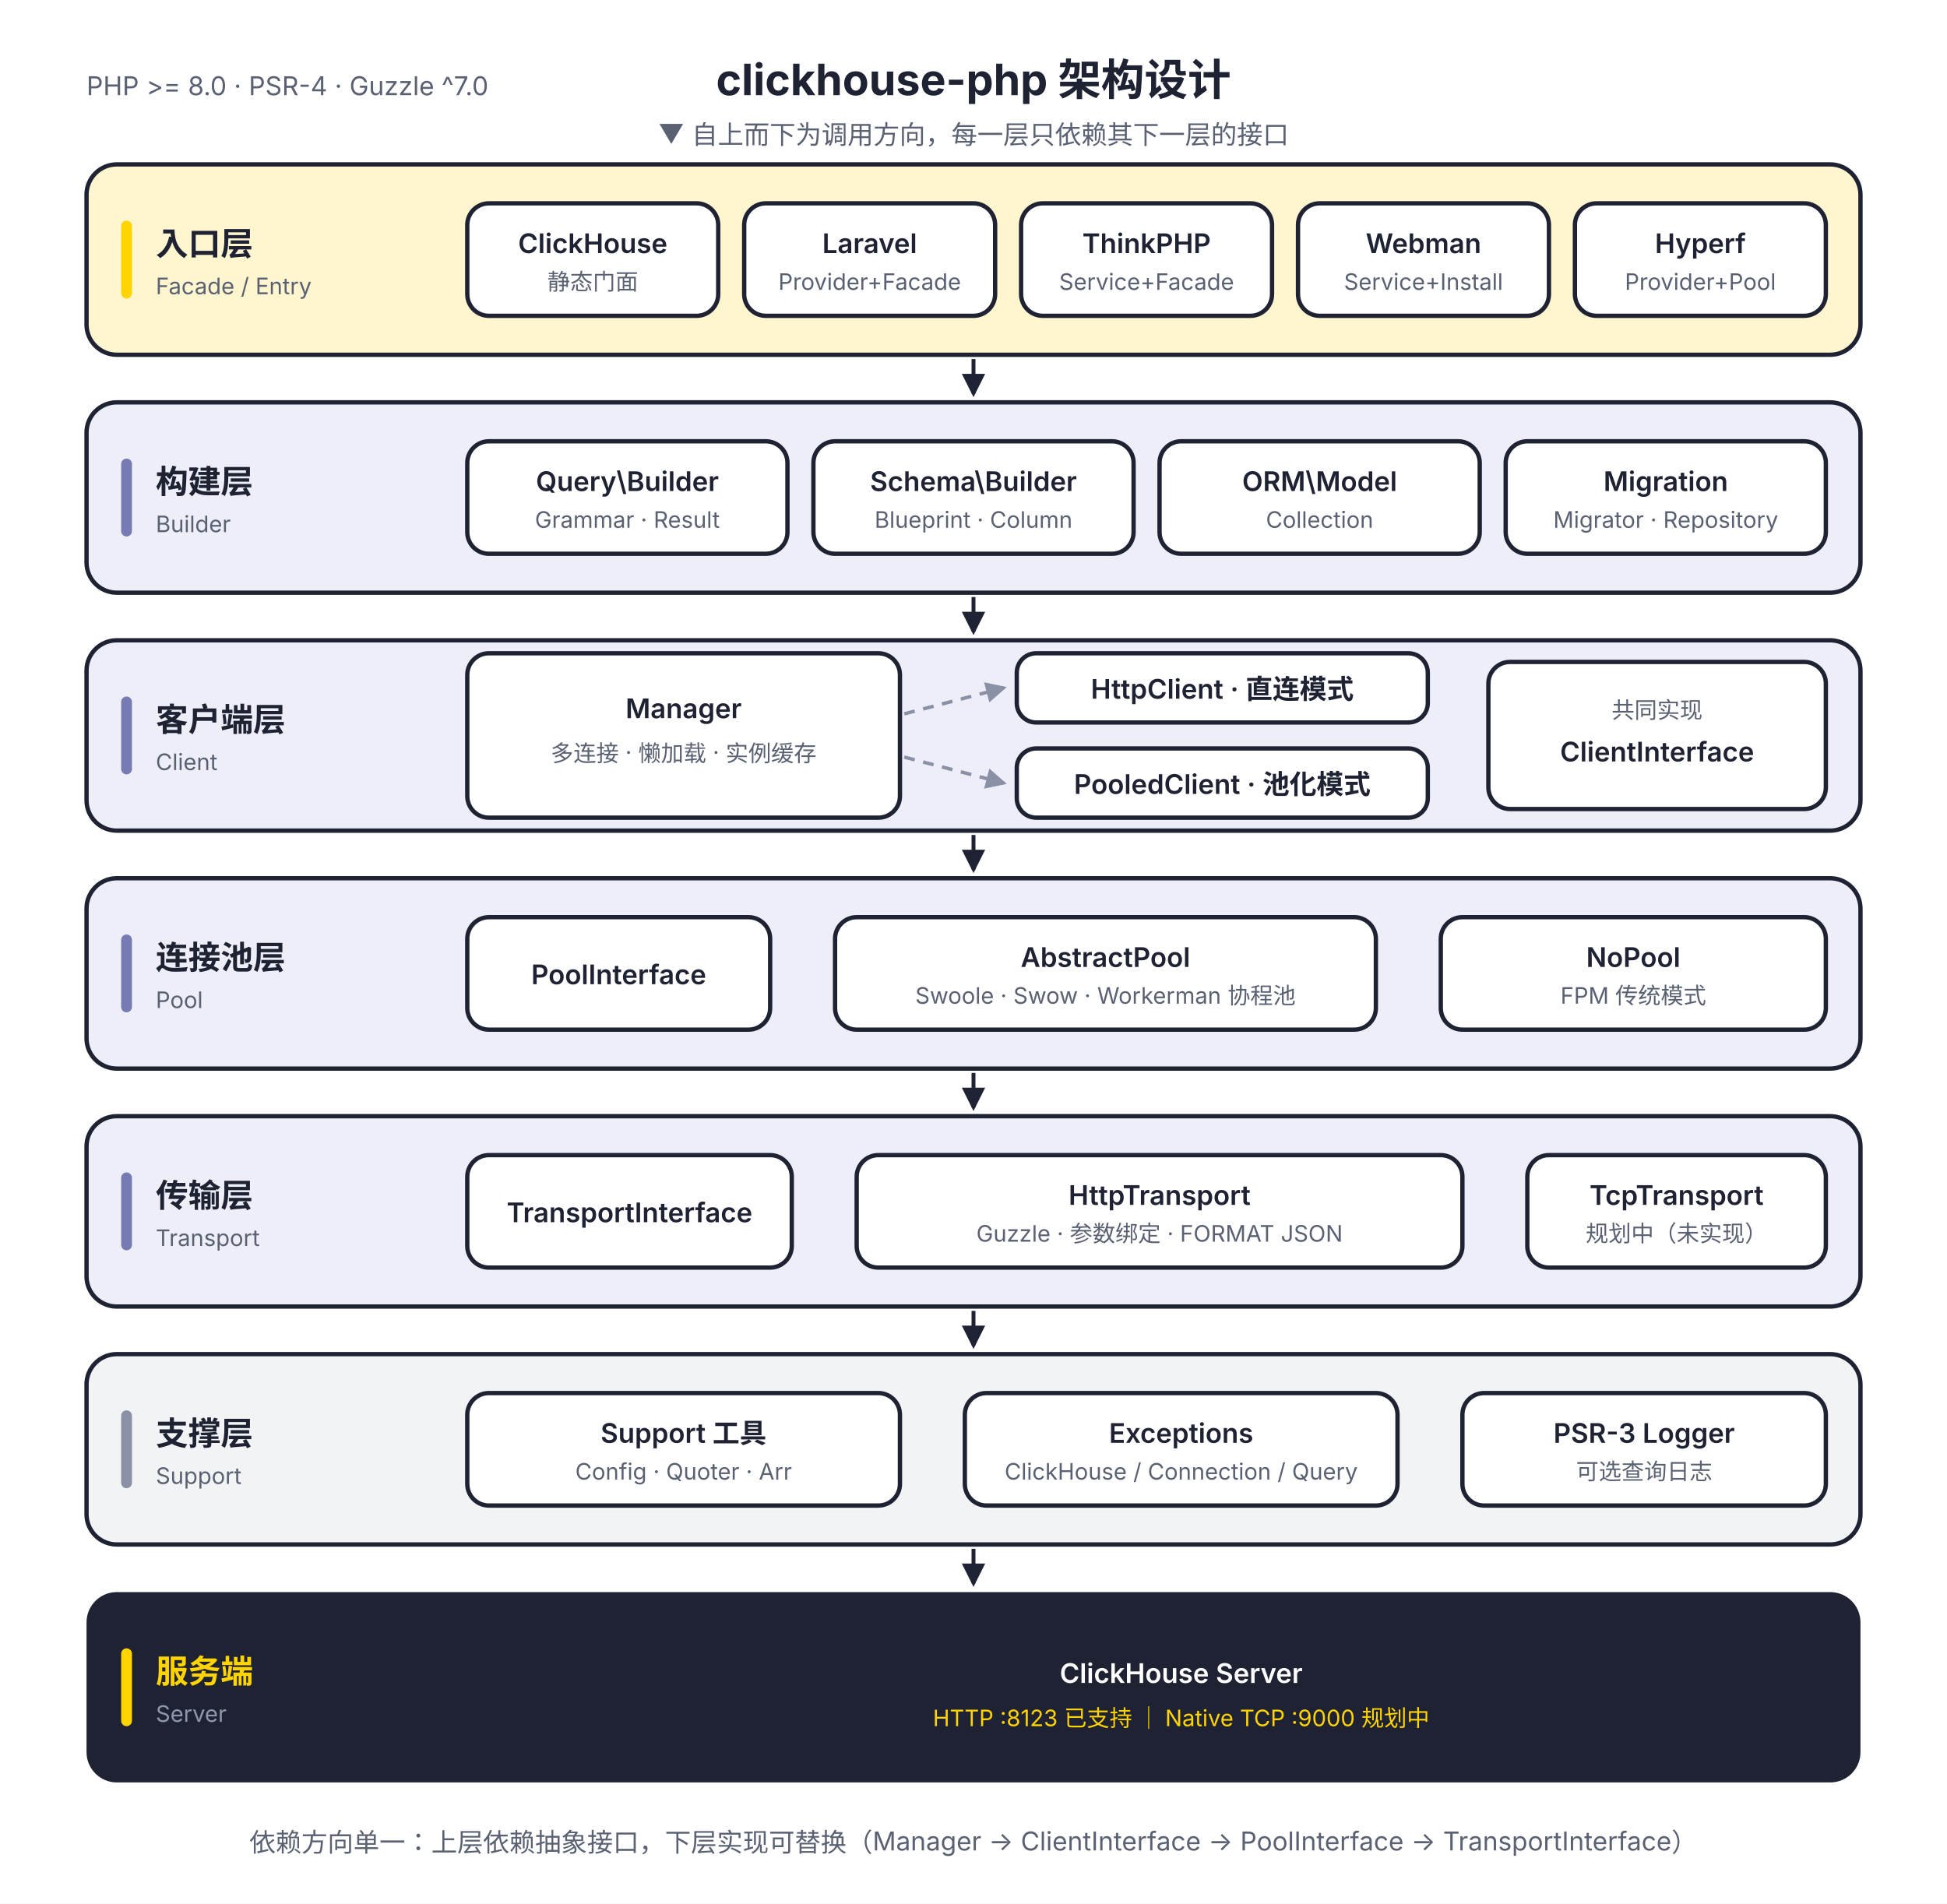
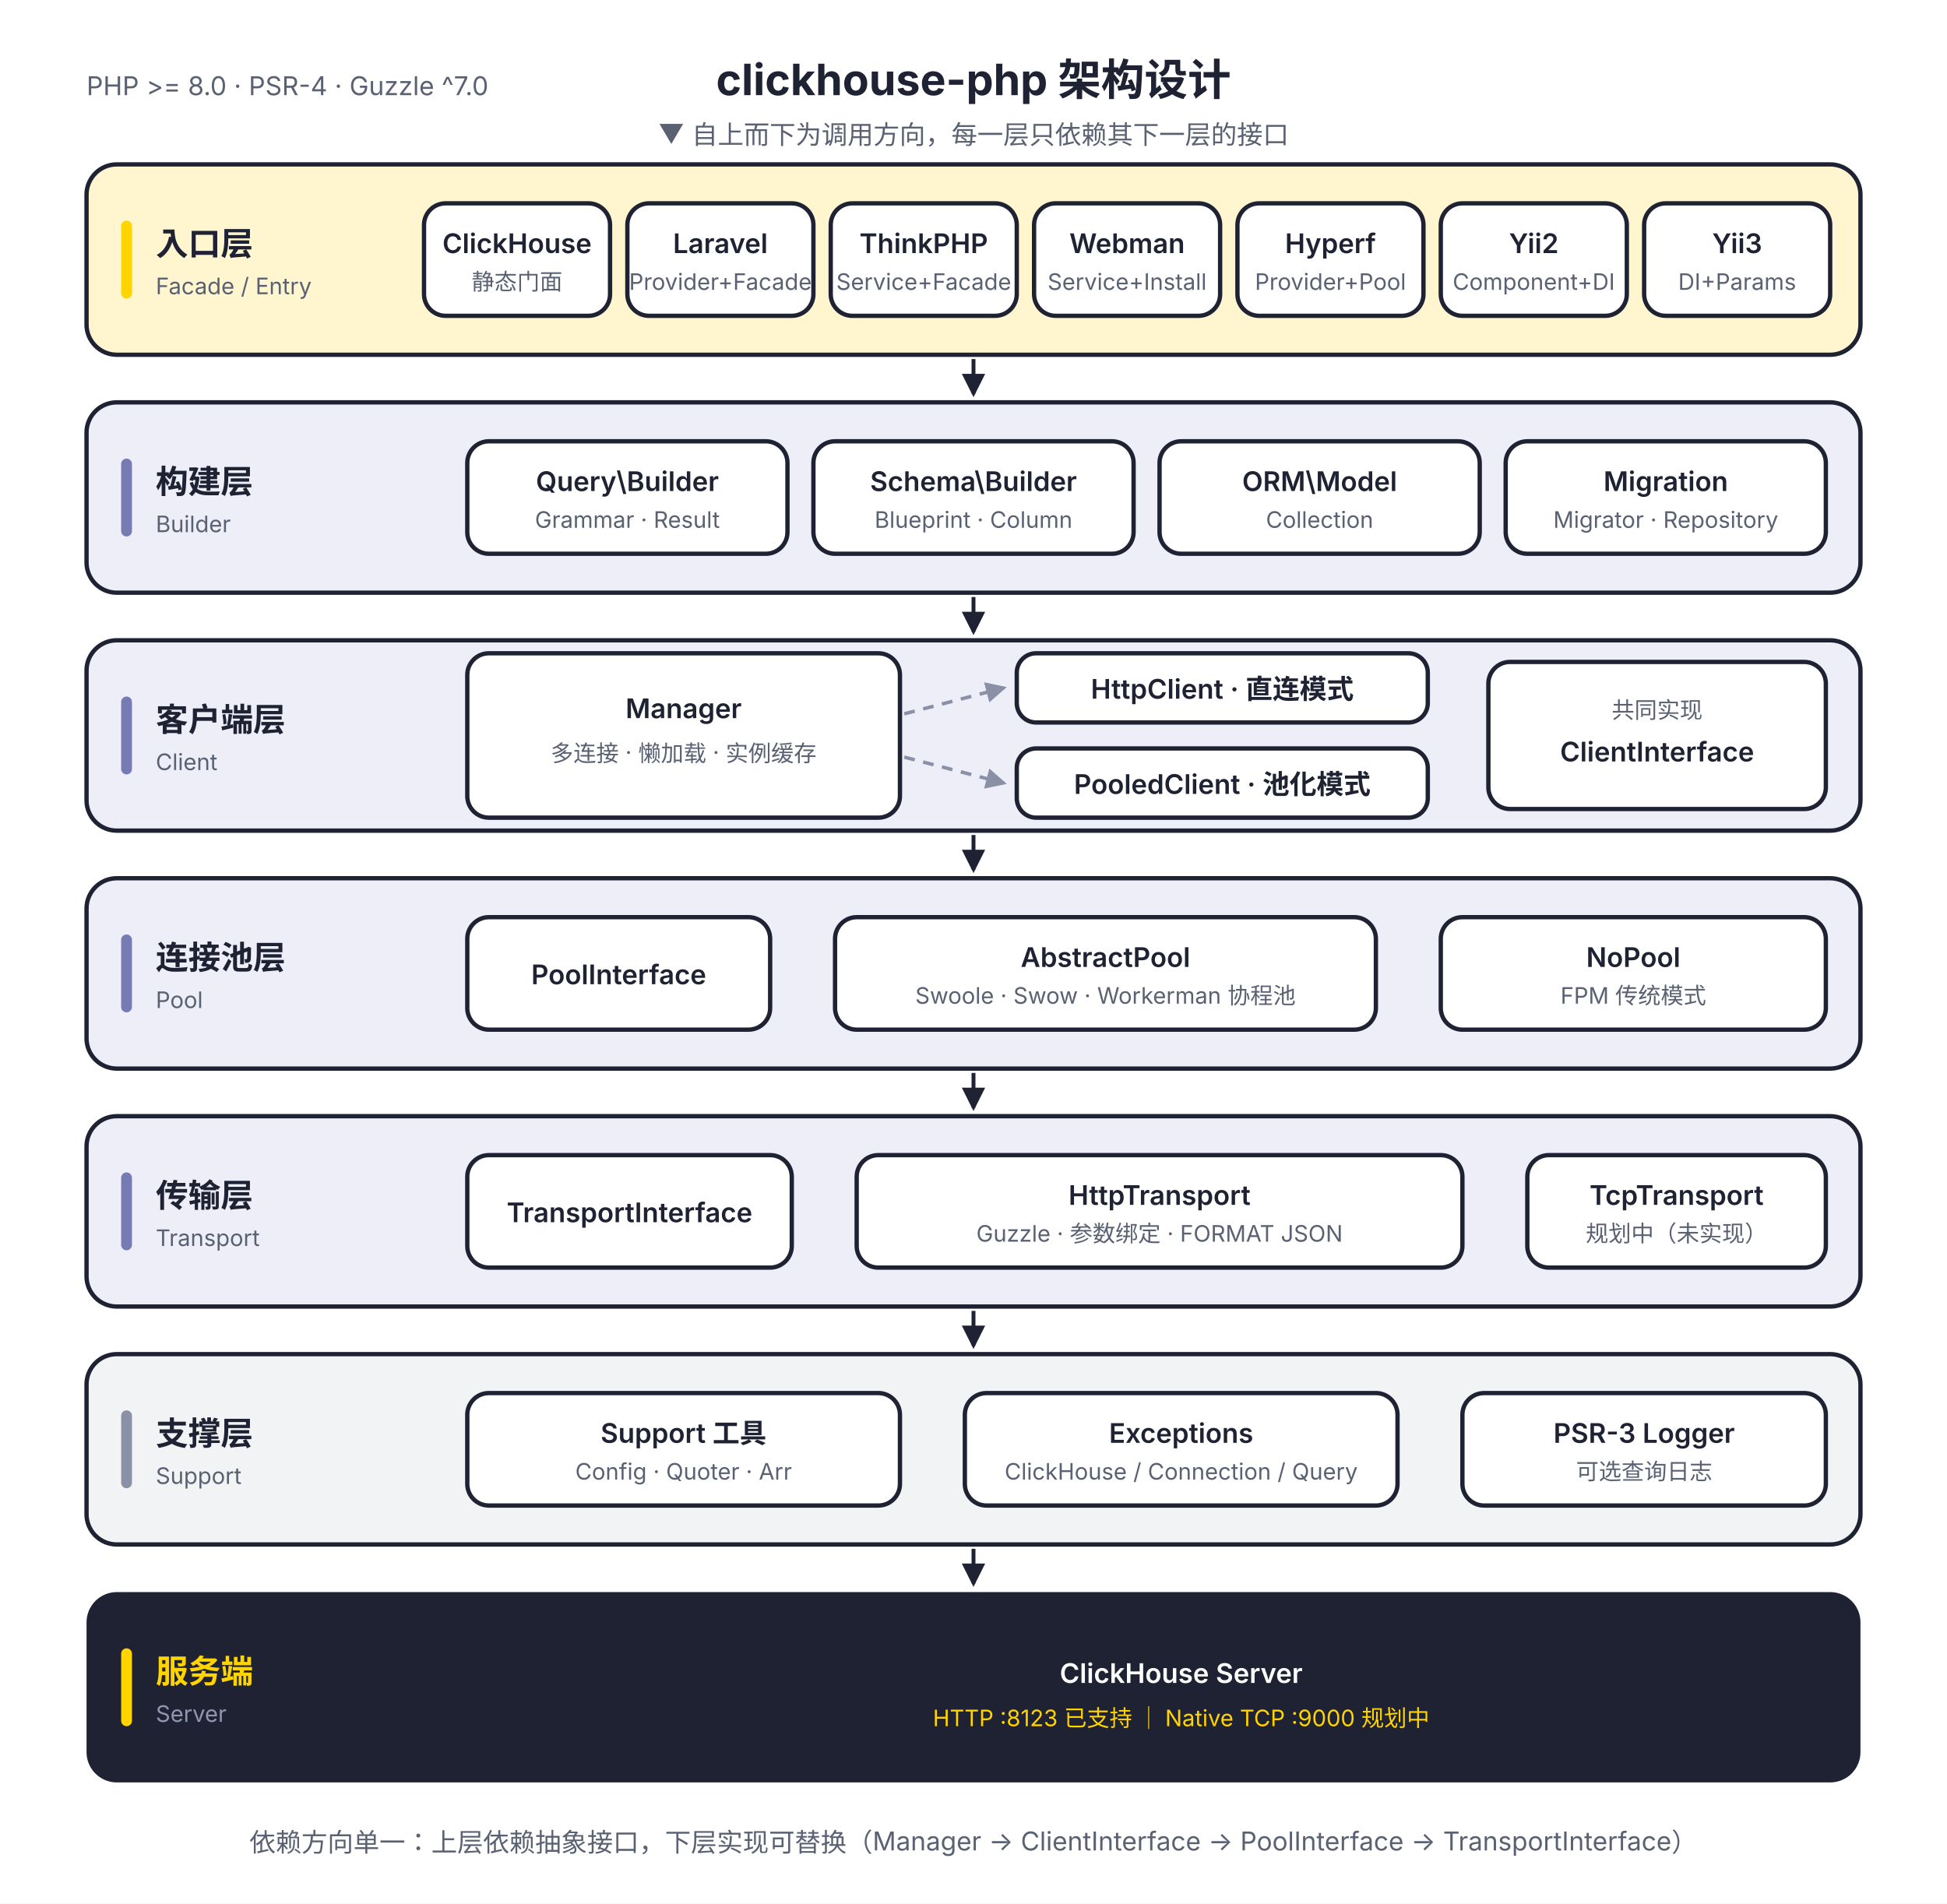
<svg xmlns="http://www.w3.org/2000/svg" width="900" height="880" viewBox="0 0 900 880" role="img" aria-labelledby="archTitle archDesc">
  <style>
    text{font-family:system-ui,-apple-system,"Segoe UI","PingFang SC","Microsoft YaHei",sans-serif;fill:#1E2233}
    .ttl{font-size:20px;font-weight:700}
    .sub{font-size:12px;fill:#5A6172}
    .lt{font-size:15px;font-weight:700}
    .ls{font-size:10.5px;fill:#5A6172}
    .n{font-size:12.5px;font-weight:600}
    .d{font-size:10.5px;fill:#5A6172}
    .ctr{text-anchor:middle}
    .y{font-size:15px;font-weight:700;fill:#FFD400}
    .y2{font-size:10.5px;fill:#8F97AE}
    .w{font-size:12.5px;font-weight:600;fill:#FFFFFF}
    .w2{font-size:10.5px;fill:#FFD400}
    .bar{stroke:none}
    .bx{fill:#fff;stroke:#1E2233;stroke-width:2}
    .band{stroke:#1E2233;stroke-width:2}
    .link{stroke:#1E2233;stroke-width:1.8;fill:none}
    .dash{stroke:#8A90A6;stroke-width:1.6;fill:none;stroke-dasharray:5 4}
  </style>
  <defs>
    <marker id="arw" viewBox="0 0 10 10" refX="8.5" refY="5" markerWidth="6" markerHeight="6" orient="auto">
      <path d="M0 0 10 5 0 10z" fill="#1E2233" />
    </marker>
    <marker id="arwg" viewBox="0 0 10 10" refX="8.5" refY="5" markerWidth="6" markerHeight="6" orient="auto">
      <path d="M0 0 10 5 0 10z" fill="#8A90A6" />
    </marker>
  </defs>
  <rect x="0" y="0" width="900" height="880" fill="#FFFFFF" />
  <text class="ttl ctr" x="450" y="44">clickhouse-php 架构设计</text>
  <text class="sub" x="40" y="44">PHP &gt;= 8.0 · PSR-4 · Guzzle ^7.0</text>
  <text class="sub ctr" x="450" y="66">▼ 自上而下为调用方向，每一层只依赖其下一层的接口</text>
  <rect class="band" x="40" y="76" width="820" height="88" rx="14" fill="#FFF6D0" />
  <rect class="bar" x="56" y="102" width="5" height="36" rx="2.5" fill="#FFD400" />
  <text class="lt" x="72" y="118">入口层</text>
  <text class="ls" x="72" y="136">Facade / Entry</text>
  <g>
-     <rect class="bx" x="216" y="94" width="116" height="52" rx="10" />
-     <text class="n ctr" x="274" y="117">ClickHouse</text>
-     <text class="d ctr" x="274" y="134">静态门面</text>
-     <rect class="bx" x="344" y="94" width="116" height="52" rx="10" />
-     <text class="n ctr" x="402" y="117">Laravel</text>
-     <text class="d ctr" x="402" y="134">Provider+Facade</text>
-     <rect class="bx" x="472" y="94" width="116" height="52" rx="10" />
-     <text class="n ctr" x="530" y="117">ThinkPHP</text>
-     <text class="d ctr" x="530" y="134">Service+Facade</text>
-     <rect class="bx" x="600" y="94" width="116" height="52" rx="10" />
-     <text class="n ctr" x="658" y="117">Webman</text>
-     <text class="d ctr" x="658" y="134">Service+Install</text>
-     <rect class="bx" x="728" y="94" width="116" height="52" rx="10" />
-     <text class="n ctr" x="786" y="117">Hyperf</text>
-     <text class="d ctr" x="786" y="134">Provider+Pool</text>
+     <rect class="bx" x="196" y="94" width="86" height="52" rx="10" />
+     <text class="n ctr" x="239" y="117">ClickHouse</text>
+     <text class="d ctr" x="239" y="134">静态门面</text>
+     <rect class="bx" x="290" y="94" width="86" height="52" rx="10" />
+     <text class="n ctr" x="333" y="117">Laravel</text>
+     <text class="d ctr" x="333" y="134">Provider+Facade</text>
+     <rect class="bx" x="384" y="94" width="86" height="52" rx="10" />
+     <text class="n ctr" x="427" y="117">ThinkPHP</text>
+     <text class="d ctr" x="427" y="134">Service+Facade</text>
+     <rect class="bx" x="478" y="94" width="86" height="52" rx="10" />
+     <text class="n ctr" x="521" y="117">Webman</text>
+     <text class="d ctr" x="521" y="134">Service+Install</text>
+     <rect class="bx" x="572" y="94" width="86" height="52" rx="10" />
+     <text class="n ctr" x="615" y="117">Hyperf</text>
+     <text class="d ctr" x="615" y="134">Provider+Pool</text>
+     <rect class="bx" x="666" y="94" width="86" height="52" rx="10" />
+     <text class="n ctr" x="709" y="117">Yii2</text>
+     <text class="d ctr" x="709" y="134">Component+DI</text>
+     <rect class="bx" x="760" y="94" width="86" height="52" rx="10" />
+     <text class="n ctr" x="803" y="117">Yii3</text>
+     <text class="d ctr" x="803" y="134">DI+Params</text>
  </g>
  <line class="link" x1="450" y1="166" x2="450" y2="182" marker-end="url(#arw)" />
  <rect class="band" x="40" y="186" width="820" height="88" rx="14" fill="#EDEEF8" />
  <rect class="bar" x="56" y="212" width="5" height="36" rx="2.5" fill="#777BB4" />
  <text class="lt" x="72" y="228">构建层</text>
  <text class="ls" x="72" y="246">Builder</text>
  <g>
    <rect class="bx" x="216" y="204" width="148" height="52" rx="10" />
    <text class="n ctr" x="290" y="227">Query\Builder</text>
    <text class="d ctr" x="290" y="244">Grammar · Result</text>
    <rect class="bx" x="376" y="204" width="148" height="52" rx="10" />
    <text class="n ctr" x="450" y="227">Schema\Builder</text>
    <text class="d ctr" x="450" y="244">Blueprint · Column</text>
    <rect class="bx" x="536" y="204" width="148" height="52" rx="10" />
    <text class="n ctr" x="610" y="227">ORM\Model</text>
    <text class="d ctr" x="610" y="244">Collection</text>
    <rect class="bx" x="696" y="204" width="148" height="52" rx="10" />
    <text class="n ctr" x="770" y="227">Migration</text>
    <text class="d ctr" x="770" y="244">Migrator · Repository</text>
  </g>
  <line class="link" x1="450" y1="276" x2="450" y2="292" marker-end="url(#arw)" />
  <rect class="band" x="40" y="296" width="820" height="88" rx="14" fill="#EDEEF8" />
  <rect class="bar" x="56" y="322" width="5" height="36" rx="2.5" fill="#777BB4" />
  <text class="lt" x="72" y="338">客户端层</text>
  <text class="ls" x="72" y="356">Client</text>
  <rect class="bx" x="216" y="302" width="200" height="76" rx="10" />
  <text class="n ctr" x="316" y="332">Manager</text>
  <text class="d ctr" x="316" y="352">多连接 · 懒加载 · 实例缓存</text>
  <rect class="bx" x="470" y="302" width="190" height="32" rx="9" />
  <text class="n ctr" x="565" y="323">HttpClient · 直连模式</text>
  <rect class="bx" x="470" y="346" width="190" height="32" rx="9" />
  <text class="n ctr" x="565" y="367">PooledClient · 池化模式</text>
  <line class="dash" x1="418" y1="330" x2="464" y2="318" marker-end="url(#arwg)" />
  <line class="dash" x1="418" y1="350" x2="464" y2="362" marker-end="url(#arwg)" />
  <rect class="bx" x="688" y="306" width="156" height="68" rx="10" />
  <text class="d ctr" x="766" y="332">共同实现</text>
  <text class="n ctr" x="766" y="352">ClientInterface</text>
  <line class="link" x1="450" y1="386" x2="450" y2="402" marker-end="url(#arw)" />
  <rect class="band" x="40" y="406" width="820" height="88" rx="14" fill="#EDEEF8" />
  <rect class="bar" x="56" y="432" width="5" height="36" rx="2.5" fill="#777BB4" />
  <text class="lt" x="72" y="448">连接池层</text>
  <text class="ls" x="72" y="466">Pool</text>
  <rect class="bx" x="216" y="424" width="140" height="52" rx="10" />
  <text class="n ctr" x="286" y="455">PoolInterface</text>
  <rect class="bx" x="386" y="424" width="250" height="52" rx="10" />
  <text class="n ctr" x="511" y="447">AbstractPool</text>
  <text class="d ctr" x="511" y="464">Swoole · Swow · Workerman 协程池</text>
  <rect class="bx" x="666" y="424" width="178" height="52" rx="10" />
  <text class="n ctr" x="755" y="447">NoPool</text>
  <text class="d ctr" x="755" y="464">FPM 传统模式</text>
  <line class="link" x1="450" y1="496" x2="450" y2="512" marker-end="url(#arw)" />
  <rect class="band" x="40" y="516" width="820" height="88" rx="14" fill="#EDEEF8" />
  <rect class="bar" x="56" y="542" width="5" height="36" rx="2.5" fill="#777BB4" />
  <text class="lt" x="72" y="558">传输层</text>
  <text class="ls" x="72" y="576">Transport</text>
  <rect class="bx" x="216" y="534" width="150" height="52" rx="10" />
  <text class="n ctr" x="291" y="565">TransportInterface</text>
  <rect class="bx" x="396" y="534" width="280" height="52" rx="10" />
  <text class="n ctr" x="536" y="557">HttpTransport</text>
  <text class="d ctr" x="536" y="574">Guzzle · 参数绑定 · FORMAT JSON</text>
  <rect class="bx" x="706" y="534" width="138" height="52" rx="10" />
  <text class="n ctr" x="775" y="557">TcpTransport</text>
  <text class="d ctr" x="775" y="574">规划中（未实现）</text>
  <line class="link" x1="450" y1="606" x2="450" y2="622" marker-end="url(#arw)" />
  <rect class="band" x="40" y="626" width="820" height="88" rx="14" fill="#F2F3F5" />
  <rect class="bar" x="56" y="652" width="5" height="36" rx="2.5" fill="#8A90A6" />
  <text class="lt" x="72" y="668">支撑层</text>
  <text class="ls" x="72" y="686">Support</text>
  <rect class="bx" x="216" y="644" width="200" height="52" rx="10" />
  <text class="n ctr" x="316" y="667">Support 工具</text>
  <text class="d ctr" x="316" y="684">Config · Quoter · Arr</text>
  <rect class="bx" x="446" y="644" width="200" height="52" rx="10" />
  <text class="n ctr" x="546" y="667">Exceptions</text>
  <text class="d ctr" x="546" y="684">ClickHouse / Connection / Query</text>
  <rect class="bx" x="676" y="644" width="168" height="52" rx="10" />
  <text class="n ctr" x="760" y="667">PSR-3 Logger</text>
  <text class="d ctr" x="760" y="684">可选查询日志</text>
  <line class="link" x1="450" y1="716" x2="450" y2="732" marker-end="url(#arw)" />
  <rect x="40" y="736" width="820" height="88" rx="14" fill="#1E2233" />
  <rect x="56" y="762" width="5" height="36" rx="2.5" fill="#FFD400" />
  <text class="y" x="72" y="778">服务端</text>
  <text class="y2" x="72" y="796">Server</text>
  <text class="w ctr" x="546" y="778">ClickHouse Server</text>
  <text class="w2 ctr" x="546" y="798">HTTP :8123 已支持 ｜ Native TCP :9000 规划中</text>
  <text class="sub ctr" x="450" y="856">依赖方向单一：上层依赖抽象接口，下层实现可替换（Manager → ClientInterface → PoolInterface → TransportInterface）</text>
</svg>
